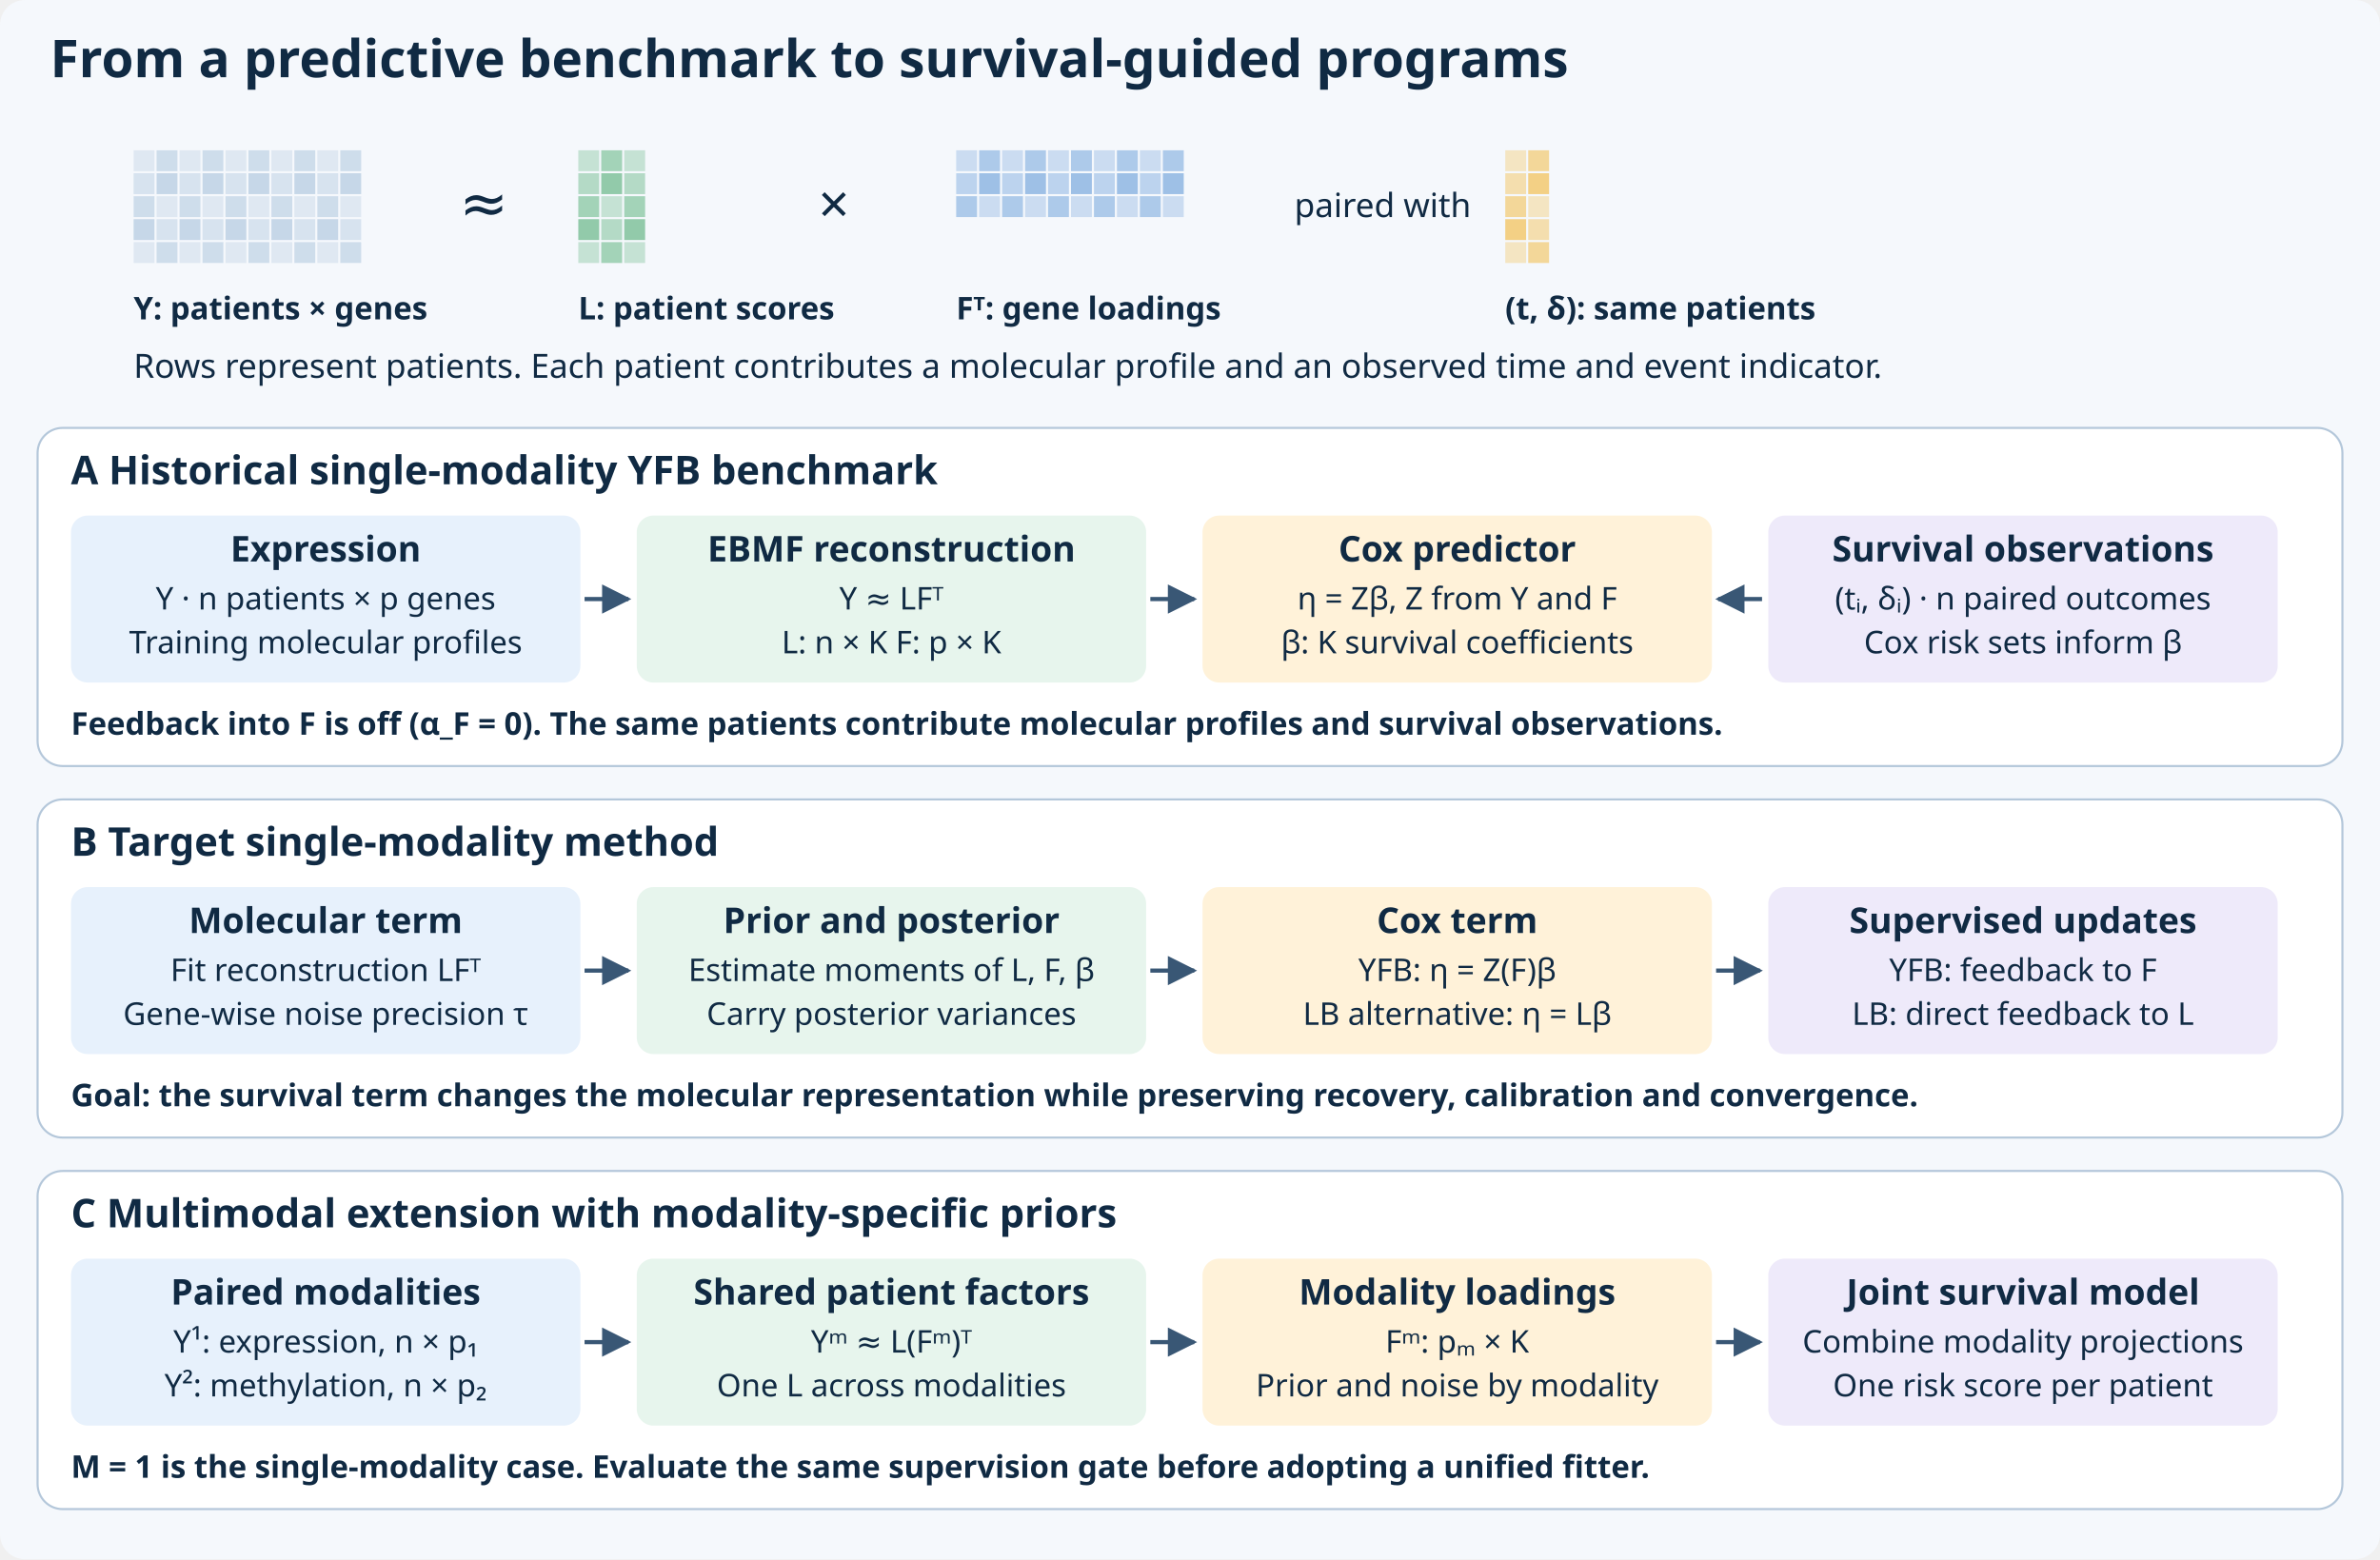
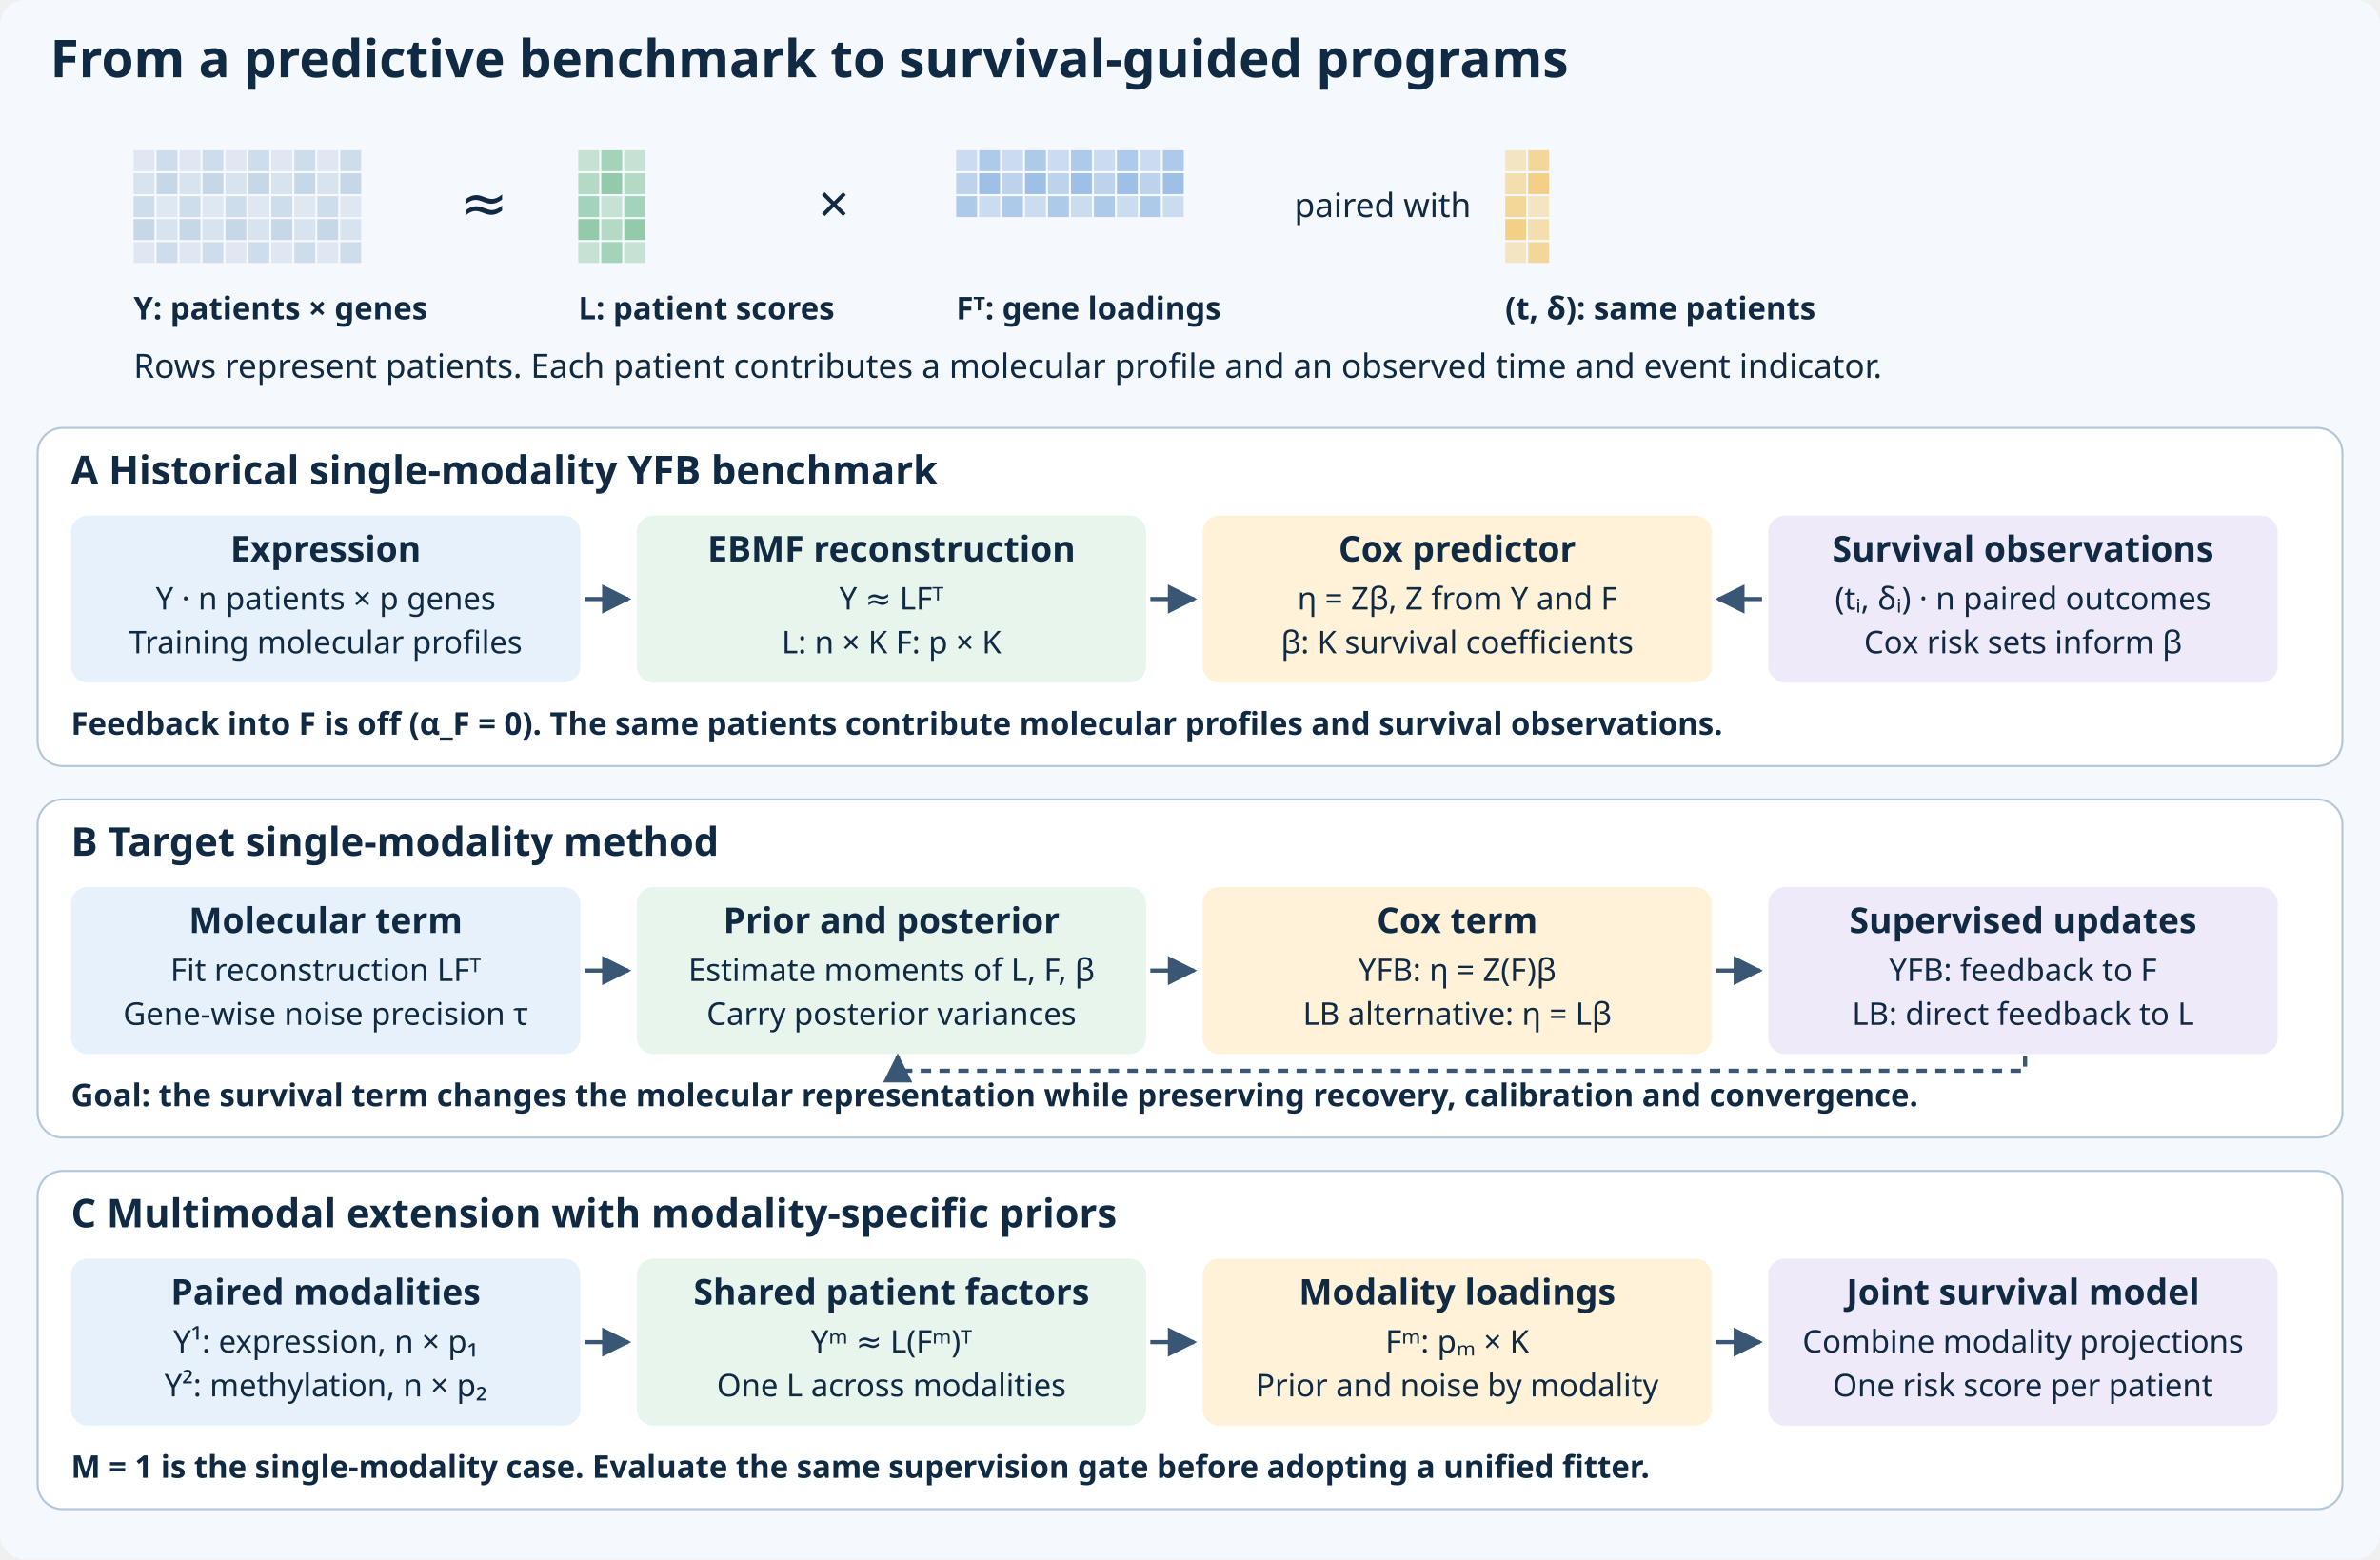
<svg xmlns="http://www.w3.org/2000/svg" viewBox="0 0 1140 747" role="img">
  <rect width="100%" height="100%" rx="12" fill="#f5f8fc" />
  <defs>
    <marker id="arrow" viewBox="0 0 10 10" refX="9" refY="5" markerWidth="7" markerHeight="7" orient="auto">
      <path d="M0 0L10 5L0 10Z" fill="#395775" />
    </marker>
  </defs>
  <text x="24" y="37" font-family="system-ui,sans-serif" font-size="25" font-weight="700" text-anchor="start" fill="#102a43">From a predictive benchmark to survival-guided programs</text>
  <rect x="64" y="72" width="10" height="10" fill="#c6d7e8" opacity="0.48" />
  <rect x="75" y="72" width="10" height="10" fill="#c6d7e8" opacity="0.82" />
  <rect x="86" y="72" width="10" height="10" fill="#c6d7e8" opacity="0.48" />
  <rect x="97" y="72" width="10" height="10" fill="#c6d7e8" opacity="0.82" />
  <rect x="108" y="72" width="10" height="10" fill="#c6d7e8" opacity="0.48" />
  <rect x="119" y="72" width="10" height="10" fill="#c6d7e8" opacity="0.82" />
  <rect x="130" y="72" width="10" height="10" fill="#c6d7e8" opacity="0.48" />
  <rect x="141" y="72" width="10" height="10" fill="#c6d7e8" opacity="0.82" />
  <rect x="152" y="72" width="10" height="10" fill="#c6d7e8" opacity="0.48" />
  <rect x="163" y="72" width="10" height="10" fill="#c6d7e8" opacity="0.82" />
  <rect x="64" y="83" width="10" height="10" fill="#c6d7e8" opacity="0.65" />
  <rect x="75" y="83" width="10" height="10" fill="#c6d7e8" opacity="0.99" />
  <rect x="86" y="83" width="10" height="10" fill="#c6d7e8" opacity="0.65" />
  <rect x="97" y="83" width="10" height="10" fill="#c6d7e8" opacity="0.99" />
  <rect x="108" y="83" width="10" height="10" fill="#c6d7e8" opacity="0.65" />
  <rect x="119" y="83" width="10" height="10" fill="#c6d7e8" opacity="0.99" />
  <rect x="130" y="83" width="10" height="10" fill="#c6d7e8" opacity="0.65" />
  <rect x="141" y="83" width="10" height="10" fill="#c6d7e8" opacity="0.99" />
  <rect x="152" y="83" width="10" height="10" fill="#c6d7e8" opacity="0.65" />
  <rect x="163" y="83" width="10" height="10" fill="#c6d7e8" opacity="0.99" />
  <rect x="64" y="94" width="10" height="10" fill="#c6d7e8" opacity="0.82" />
  <rect x="75" y="94" width="10" height="10" fill="#c6d7e8" opacity="0.48" />
  <rect x="86" y="94" width="10" height="10" fill="#c6d7e8" opacity="0.82" />
  <rect x="97" y="94" width="10" height="10" fill="#c6d7e8" opacity="0.48" />
  <rect x="108" y="94" width="10" height="10" fill="#c6d7e8" opacity="0.82" />
  <rect x="119" y="94" width="10" height="10" fill="#c6d7e8" opacity="0.48" />
  <rect x="130" y="94" width="10" height="10" fill="#c6d7e8" opacity="0.82" />
  <rect x="141" y="94" width="10" height="10" fill="#c6d7e8" opacity="0.48" />
  <rect x="152" y="94" width="10" height="10" fill="#c6d7e8" opacity="0.82" />
  <rect x="163" y="94" width="10" height="10" fill="#c6d7e8" opacity="0.48" />
  <rect x="64" y="105" width="10" height="10" fill="#c6d7e8" opacity="0.99" />
  <rect x="75" y="105" width="10" height="10" fill="#c6d7e8" opacity="0.65" />
  <rect x="86" y="105" width="10" height="10" fill="#c6d7e8" opacity="0.99" />
  <rect x="97" y="105" width="10" height="10" fill="#c6d7e8" opacity="0.65" />
  <rect x="108" y="105" width="10" height="10" fill="#c6d7e8" opacity="0.99" />
  <rect x="119" y="105" width="10" height="10" fill="#c6d7e8" opacity="0.65" />
  <rect x="130" y="105" width="10" height="10" fill="#c6d7e8" opacity="0.99" />
  <rect x="141" y="105" width="10" height="10" fill="#c6d7e8" opacity="0.65" />
  <rect x="152" y="105" width="10" height="10" fill="#c6d7e8" opacity="0.99" />
  <rect x="163" y="105" width="10" height="10" fill="#c6d7e8" opacity="0.65" />
  <rect x="64" y="116" width="10" height="10" fill="#c6d7e8" opacity="0.48" />
  <rect x="75" y="116" width="10" height="10" fill="#c6d7e8" opacity="0.82" />
  <rect x="86" y="116" width="10" height="10" fill="#c6d7e8" opacity="0.48" />
  <rect x="97" y="116" width="10" height="10" fill="#c6d7e8" opacity="0.82" />
  <rect x="108" y="116" width="10" height="10" fill="#c6d7e8" opacity="0.48" />
  <rect x="119" y="116" width="10" height="10" fill="#c6d7e8" opacity="0.82" />
  <rect x="130" y="116" width="10" height="10" fill="#c6d7e8" opacity="0.48" />
  <rect x="141" y="116" width="10" height="10" fill="#c6d7e8" opacity="0.82" />
  <rect x="152" y="116" width="10" height="10" fill="#c6d7e8" opacity="0.48" />
  <rect x="163" y="116" width="10" height="10" fill="#c6d7e8" opacity="0.82" />
  <text x="64" y="153" font-family="system-ui,sans-serif" font-size="15" font-weight="700" text-anchor="start" fill="#102a43">Y: patients × genes</text>
  <rect x="277" y="72" width="10" height="10" fill="#91caa9" opacity="0.48" />
  <rect x="288" y="72" width="10" height="10" fill="#91caa9" opacity="0.82" />
  <rect x="299" y="72" width="10" height="10" fill="#91caa9" opacity="0.48" />
  <rect x="277" y="83" width="10" height="10" fill="#91caa9" opacity="0.65" />
  <rect x="288" y="83" width="10" height="10" fill="#91caa9" opacity="0.99" />
  <rect x="299" y="83" width="10" height="10" fill="#91caa9" opacity="0.65" />
  <rect x="277" y="94" width="10" height="10" fill="#91caa9" opacity="0.82" />
  <rect x="288" y="94" width="10" height="10" fill="#91caa9" opacity="0.48" />
  <rect x="299" y="94" width="10" height="10" fill="#91caa9" opacity="0.82" />
  <rect x="277" y="105" width="10" height="10" fill="#91caa9" opacity="0.99" />
  <rect x="288" y="105" width="10" height="10" fill="#91caa9" opacity="0.65" />
  <rect x="299" y="105" width="10" height="10" fill="#91caa9" opacity="0.99" />
  <rect x="277" y="116" width="10" height="10" fill="#91caa9" opacity="0.48" />
  <rect x="288" y="116" width="10" height="10" fill="#91caa9" opacity="0.82" />
  <rect x="299" y="116" width="10" height="10" fill="#91caa9" opacity="0.48" />
  <text x="277" y="153" font-family="system-ui,sans-serif" font-size="15" font-weight="700" text-anchor="start" fill="#102a43">L: patient scores</text>
  <rect x="458" y="72" width="10" height="10" fill="#9dbfe6" opacity="0.48" />
  <rect x="469" y="72" width="10" height="10" fill="#9dbfe6" opacity="0.82" />
  <rect x="480" y="72" width="10" height="10" fill="#9dbfe6" opacity="0.48" />
  <rect x="491" y="72" width="10" height="10" fill="#9dbfe6" opacity="0.82" />
  <rect x="502" y="72" width="10" height="10" fill="#9dbfe6" opacity="0.48" />
  <rect x="513" y="72" width="10" height="10" fill="#9dbfe6" opacity="0.82" />
  <rect x="524" y="72" width="10" height="10" fill="#9dbfe6" opacity="0.48" />
  <rect x="535" y="72" width="10" height="10" fill="#9dbfe6" opacity="0.82" />
  <rect x="546" y="72" width="10" height="10" fill="#9dbfe6" opacity="0.48" />
  <rect x="557" y="72" width="10" height="10" fill="#9dbfe6" opacity="0.82" />
  <rect x="458" y="83" width="10" height="10" fill="#9dbfe6" opacity="0.65" />
  <rect x="469" y="83" width="10" height="10" fill="#9dbfe6" opacity="0.99" />
  <rect x="480" y="83" width="10" height="10" fill="#9dbfe6" opacity="0.65" />
  <rect x="491" y="83" width="10" height="10" fill="#9dbfe6" opacity="0.99" />
  <rect x="502" y="83" width="10" height="10" fill="#9dbfe6" opacity="0.65" />
  <rect x="513" y="83" width="10" height="10" fill="#9dbfe6" opacity="0.99" />
  <rect x="524" y="83" width="10" height="10" fill="#9dbfe6" opacity="0.65" />
  <rect x="535" y="83" width="10" height="10" fill="#9dbfe6" opacity="0.99" />
  <rect x="546" y="83" width="10" height="10" fill="#9dbfe6" opacity="0.65" />
  <rect x="557" y="83" width="10" height="10" fill="#9dbfe6" opacity="0.99" />
  <rect x="458" y="94" width="10" height="10" fill="#9dbfe6" opacity="0.82" />
  <rect x="469" y="94" width="10" height="10" fill="#9dbfe6" opacity="0.48" />
  <rect x="480" y="94" width="10" height="10" fill="#9dbfe6" opacity="0.82" />
  <rect x="491" y="94" width="10" height="10" fill="#9dbfe6" opacity="0.48" />
  <rect x="502" y="94" width="10" height="10" fill="#9dbfe6" opacity="0.82" />
  <rect x="513" y="94" width="10" height="10" fill="#9dbfe6" opacity="0.48" />
  <rect x="524" y="94" width="10" height="10" fill="#9dbfe6" opacity="0.82" />
  <rect x="535" y="94" width="10" height="10" fill="#9dbfe6" opacity="0.48" />
  <rect x="546" y="94" width="10" height="10" fill="#9dbfe6" opacity="0.82" />
  <rect x="557" y="94" width="10" height="10" fill="#9dbfe6" opacity="0.48" />
  <text x="458" y="153" font-family="system-ui,sans-serif" font-size="15" font-weight="700" text-anchor="start" fill="#102a43">Fᵀ: gene loadings</text>
  <rect x="721" y="72" width="10" height="10" fill="#f3d084" opacity="0.48" />
  <rect x="732" y="72" width="10" height="10" fill="#f3d084" opacity="0.82" />
  <rect x="721" y="83" width="10" height="10" fill="#f3d084" opacity="0.65" />
  <rect x="732" y="83" width="10" height="10" fill="#f3d084" opacity="0.99" />
  <rect x="721" y="94" width="10" height="10" fill="#f3d084" opacity="0.82" />
  <rect x="732" y="94" width="10" height="10" fill="#f3d084" opacity="0.48" />
  <rect x="721" y="105" width="10" height="10" fill="#f3d084" opacity="0.99" />
  <rect x="732" y="105" width="10" height="10" fill="#f3d084" opacity="0.65" />
  <rect x="721" y="116" width="10" height="10" fill="#f3d084" opacity="0.48" />
  <rect x="732" y="116" width="10" height="10" fill="#f3d084" opacity="0.82" />
  <text x="721" y="153" font-family="system-ui,sans-serif" font-size="15" font-weight="700" text-anchor="start" fill="#102a43">(t, δ): same patients</text>
  <text x="220" y="107" font-family="system-ui,sans-serif" font-size="28" font-weight="400" text-anchor="start" fill="#102a43">≈</text>
  <text x="392" y="107" font-family="system-ui,sans-serif" font-size="26" font-weight="400" text-anchor="start" fill="#102a43">×</text>
  <text x="620" y="104" font-family="system-ui,sans-serif" font-size="16" font-weight="400" text-anchor="start" fill="#102a43">paired with</text>
  <text x="64" y="181" font-family="system-ui,sans-serif" font-size="16" font-weight="400" text-anchor="start" fill="#102a43">Rows represent patients. Each patient contributes a molecular profile and an observed time and event indicator.</text>
  <rect x="18" y="205" width="1104" height="162" rx="12" fill="white" stroke="#b4c7da" />
  <text x="34" y="232" font-family="system-ui,sans-serif" font-size="19" font-weight="700" text-anchor="start" fill="#102a43">A  Historical single-modality YFB benchmark</text>
  <rect x="34" y="247" width="244" height="80" rx="8" fill="#e7f1fc" />
  <text x="156" y="269" font-family="system-ui,sans-serif" font-size="17" font-weight="700" text-anchor="middle" fill="#102a43">Expression</text>
  <text x="156" y="292" font-family="system-ui,sans-serif" font-size="15" font-weight="400" text-anchor="middle" fill="#102a43">Y · n patients × p genes</text>
  <text x="156" y="313" font-family="system-ui,sans-serif" font-size="15" font-weight="400" text-anchor="middle" fill="#102a43">Training molecular profiles</text>
  <path d="M280 287h21" stroke="#395775" stroke-width="2" marker-end="url(#arrow)" />
  <rect x="305" y="247" width="244" height="80" rx="8" fill="#e7f5ed" />
  <text x="427" y="269" font-family="system-ui,sans-serif" font-size="17" font-weight="700" text-anchor="middle" fill="#102a43">EBMF reconstruction</text>
  <text x="427" y="292" font-family="system-ui,sans-serif" font-size="15" font-weight="400" text-anchor="middle" fill="#102a43">Y ≈ LFᵀ</text>
  <text x="427" y="313" font-family="system-ui,sans-serif" font-size="15" font-weight="400" text-anchor="middle" fill="#102a43">L: n × K   F: p × K</text>
  <path d="M551 287h21" stroke="#395775" stroke-width="2" marker-end="url(#arrow)" />
  <rect x="576" y="247" width="244" height="80" rx="8" fill="#fff2d9" />
  <text x="698" y="269" font-family="system-ui,sans-serif" font-size="17" font-weight="700" text-anchor="middle" fill="#102a43">Cox predictor</text>
  <text x="698" y="292" font-family="system-ui,sans-serif" font-size="15" font-weight="400" text-anchor="middle" fill="#102a43">η = Zβ, Z from Y and F</text>
  <text x="698" y="313" font-family="system-ui,sans-serif" font-size="15" font-weight="400" text-anchor="middle" fill="#102a43">β: K survival coefficients</text>
  <path d="M844 287h-21" stroke="#395775" stroke-width="2" marker-end="url(#arrow)" />
  <rect x="847" y="247" width="244" height="80" rx="8" fill="#eeeafa" />
  <text x="969" y="269" font-family="system-ui,sans-serif" font-size="17" font-weight="700" text-anchor="middle" fill="#102a43">Survival observations</text>
  <text x="969" y="292" font-family="system-ui,sans-serif" font-size="15" font-weight="400" text-anchor="middle" fill="#102a43">(tᵢ, δᵢ) · n paired outcomes</text>
  <text x="969" y="313" font-family="system-ui,sans-serif" font-size="15" font-weight="400" text-anchor="middle" fill="#102a43">Cox risk sets inform β</text>
  <text x="34" y="352" font-family="system-ui,sans-serif" font-size="15" font-weight="600" text-anchor="start" fill="#102a43">Feedback into F is off (α_F = 0). The same patients contribute molecular profiles and survival observations.</text>
  <rect x="18" y="383" width="1104" height="162" rx="12" fill="white" stroke="#b4c7da" />
  <text x="34" y="410" font-family="system-ui,sans-serif" font-size="19" font-weight="700" text-anchor="start" fill="#102a43">B  Target single-modality method</text>
  <rect x="34" y="425" width="244" height="80" rx="8" fill="#e7f1fc" />
  <text x="156" y="447" font-family="system-ui,sans-serif" font-size="17" font-weight="700" text-anchor="middle" fill="#102a43">Molecular term</text>
  <text x="156" y="470" font-family="system-ui,sans-serif" font-size="15" font-weight="400" text-anchor="middle" fill="#102a43">Fit reconstruction LFᵀ</text>
  <text x="156" y="491" font-family="system-ui,sans-serif" font-size="15" font-weight="400" text-anchor="middle" fill="#102a43">Gene-wise noise precision τ</text>
  <path d="M280 465h21" stroke="#395775" stroke-width="2" marker-end="url(#arrow)" />
  <rect x="305" y="425" width="244" height="80" rx="8" fill="#e7f5ed" />
  <text x="427" y="447" font-family="system-ui,sans-serif" font-size="17" font-weight="700" text-anchor="middle" fill="#102a43">Prior and posterior</text>
  <text x="427" y="470" font-family="system-ui,sans-serif" font-size="15" font-weight="400" text-anchor="middle" fill="#102a43">Estimate moments of L, F, β</text>
  <text x="427" y="491" font-family="system-ui,sans-serif" font-size="15" font-weight="400" text-anchor="middle" fill="#102a43">Carry posterior variances</text>
  <path d="M551 465h21" stroke="#395775" stroke-width="2" marker-end="url(#arrow)" />
  <rect x="576" y="425" width="244" height="80" rx="8" fill="#fff2d9" />
  <text x="698" y="447" font-family="system-ui,sans-serif" font-size="17" font-weight="700" text-anchor="middle" fill="#102a43">Cox term</text>
  <text x="698" y="470" font-family="system-ui,sans-serif" font-size="15" font-weight="400" text-anchor="middle" fill="#102a43">YFB: η = Z(F)β</text>
  <text x="698" y="491" font-family="system-ui,sans-serif" font-size="15" font-weight="400" text-anchor="middle" fill="#102a43">LB alternative: η = Lβ</text>
  <path d="M822 465h21" stroke="#395775" stroke-width="2" marker-end="url(#arrow)" />
  <rect x="847" y="425" width="244" height="80" rx="8" fill="#eeeafa" />
  <text x="969" y="447" font-family="system-ui,sans-serif" font-size="17" font-weight="700" text-anchor="middle" fill="#102a43">Supervised updates</text>
  <text x="969" y="470" font-family="system-ui,sans-serif" font-size="15" font-weight="400" text-anchor="middle" fill="#102a43">YFB: feedback to F</text>
  <text x="969" y="491" font-family="system-ui,sans-serif" font-size="15" font-weight="400" text-anchor="middle" fill="#102a43">LB: direct feedback to L</text>
+   <path d="M970 506v7H430v-7" fill="none" stroke="#395775" stroke-width="2" stroke-dasharray="5 4" marker-end="url(#arrow)" />
  <text x="34" y="530" font-family="system-ui,sans-serif" font-size="15" font-weight="600" text-anchor="start" fill="#102a43">Goal: the survival term changes the molecular representation while preserving recovery, calibration and convergence.</text>
  <rect x="18" y="561" width="1104" height="162" rx="12" fill="white" stroke="#b4c7da" />
  <text x="34" y="588" font-family="system-ui,sans-serif" font-size="19" font-weight="700" text-anchor="start" fill="#102a43">C  Multimodal extension with modality-specific priors</text>
  <rect x="34" y="603" width="244" height="80" rx="8" fill="#e7f1fc" />
  <text x="156" y="625" font-family="system-ui,sans-serif" font-size="17" font-weight="700" text-anchor="middle" fill="#102a43">Paired modalities</text>
  <text x="156" y="648" font-family="system-ui,sans-serif" font-size="15" font-weight="400" text-anchor="middle" fill="#102a43">Y¹: expression, n × p₁</text>
  <text x="156" y="669" font-family="system-ui,sans-serif" font-size="15" font-weight="400" text-anchor="middle" fill="#102a43">Y²: methylation, n × p₂</text>
  <path d="M280 643h21" stroke="#395775" stroke-width="2" marker-end="url(#arrow)" />
  <rect x="305" y="603" width="244" height="80" rx="8" fill="#e7f5ed" />
  <text x="427" y="625" font-family="system-ui,sans-serif" font-size="17" font-weight="700" text-anchor="middle" fill="#102a43">Shared patient factors</text>
  <text x="427" y="648" font-family="system-ui,sans-serif" font-size="15" font-weight="400" text-anchor="middle" fill="#102a43">Yᵐ ≈ L(Fᵐ)ᵀ</text>
  <text x="427" y="669" font-family="system-ui,sans-serif" font-size="15" font-weight="400" text-anchor="middle" fill="#102a43">One L across modalities</text>
  <path d="M551 643h21" stroke="#395775" stroke-width="2" marker-end="url(#arrow)" />
  <rect x="576" y="603" width="244" height="80" rx="8" fill="#fff2d9" />
  <text x="698" y="625" font-family="system-ui,sans-serif" font-size="17" font-weight="700" text-anchor="middle" fill="#102a43">Modality loadings</text>
  <text x="698" y="648" font-family="system-ui,sans-serif" font-size="15" font-weight="400" text-anchor="middle" fill="#102a43">Fᵐ: pₘ × K</text>
  <text x="698" y="669" font-family="system-ui,sans-serif" font-size="15" font-weight="400" text-anchor="middle" fill="#102a43">Prior and noise by modality</text>
  <path d="M822 643h21" stroke="#395775" stroke-width="2" marker-end="url(#arrow)" />
  <rect x="847" y="603" width="244" height="80" rx="8" fill="#eeeafa" />
  <text x="969" y="625" font-family="system-ui,sans-serif" font-size="17" font-weight="700" text-anchor="middle" fill="#102a43">Joint survival model</text>
  <text x="969" y="648" font-family="system-ui,sans-serif" font-size="15" font-weight="400" text-anchor="middle" fill="#102a43">Combine modality projections</text>
  <text x="969" y="669" font-family="system-ui,sans-serif" font-size="15" font-weight="400" text-anchor="middle" fill="#102a43">One risk score per patient</text>
  <text x="34" y="708" font-family="system-ui,sans-serif" font-size="15" font-weight="600" text-anchor="start" fill="#102a43">M = 1 is the single-modality case. Evaluate the same supervision gate before adopting a unified fitter.</text>
</svg>
